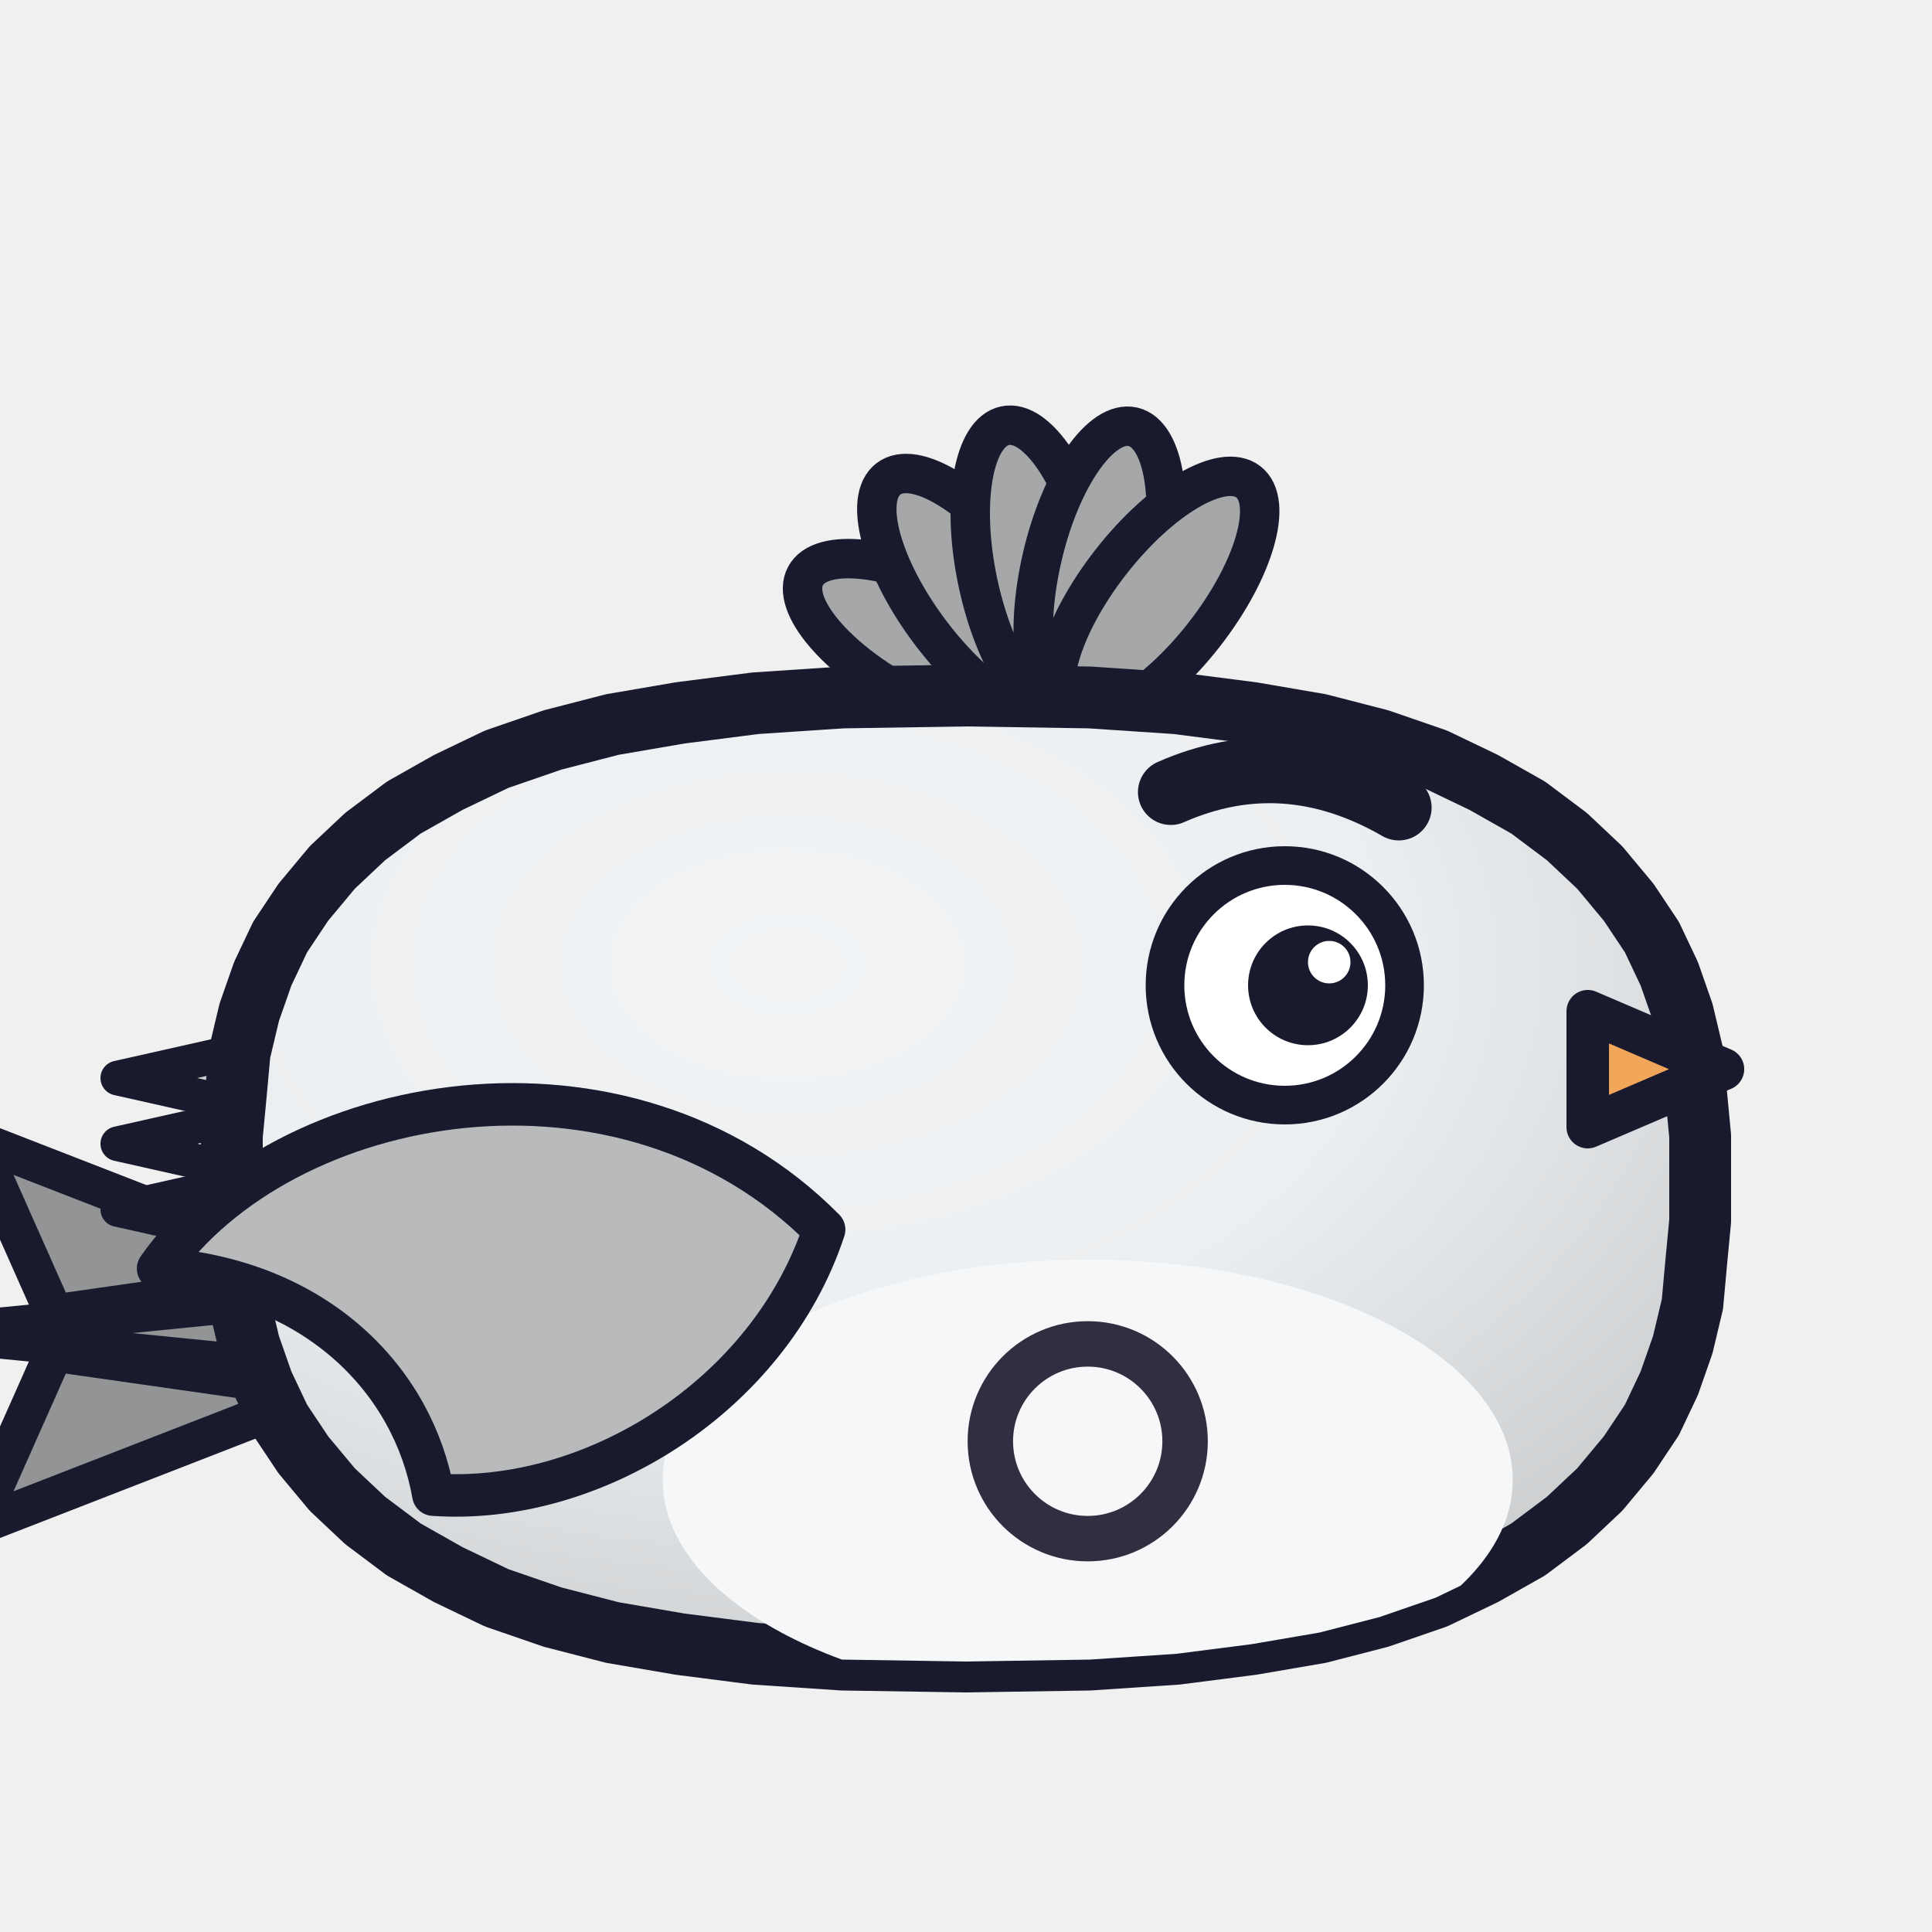
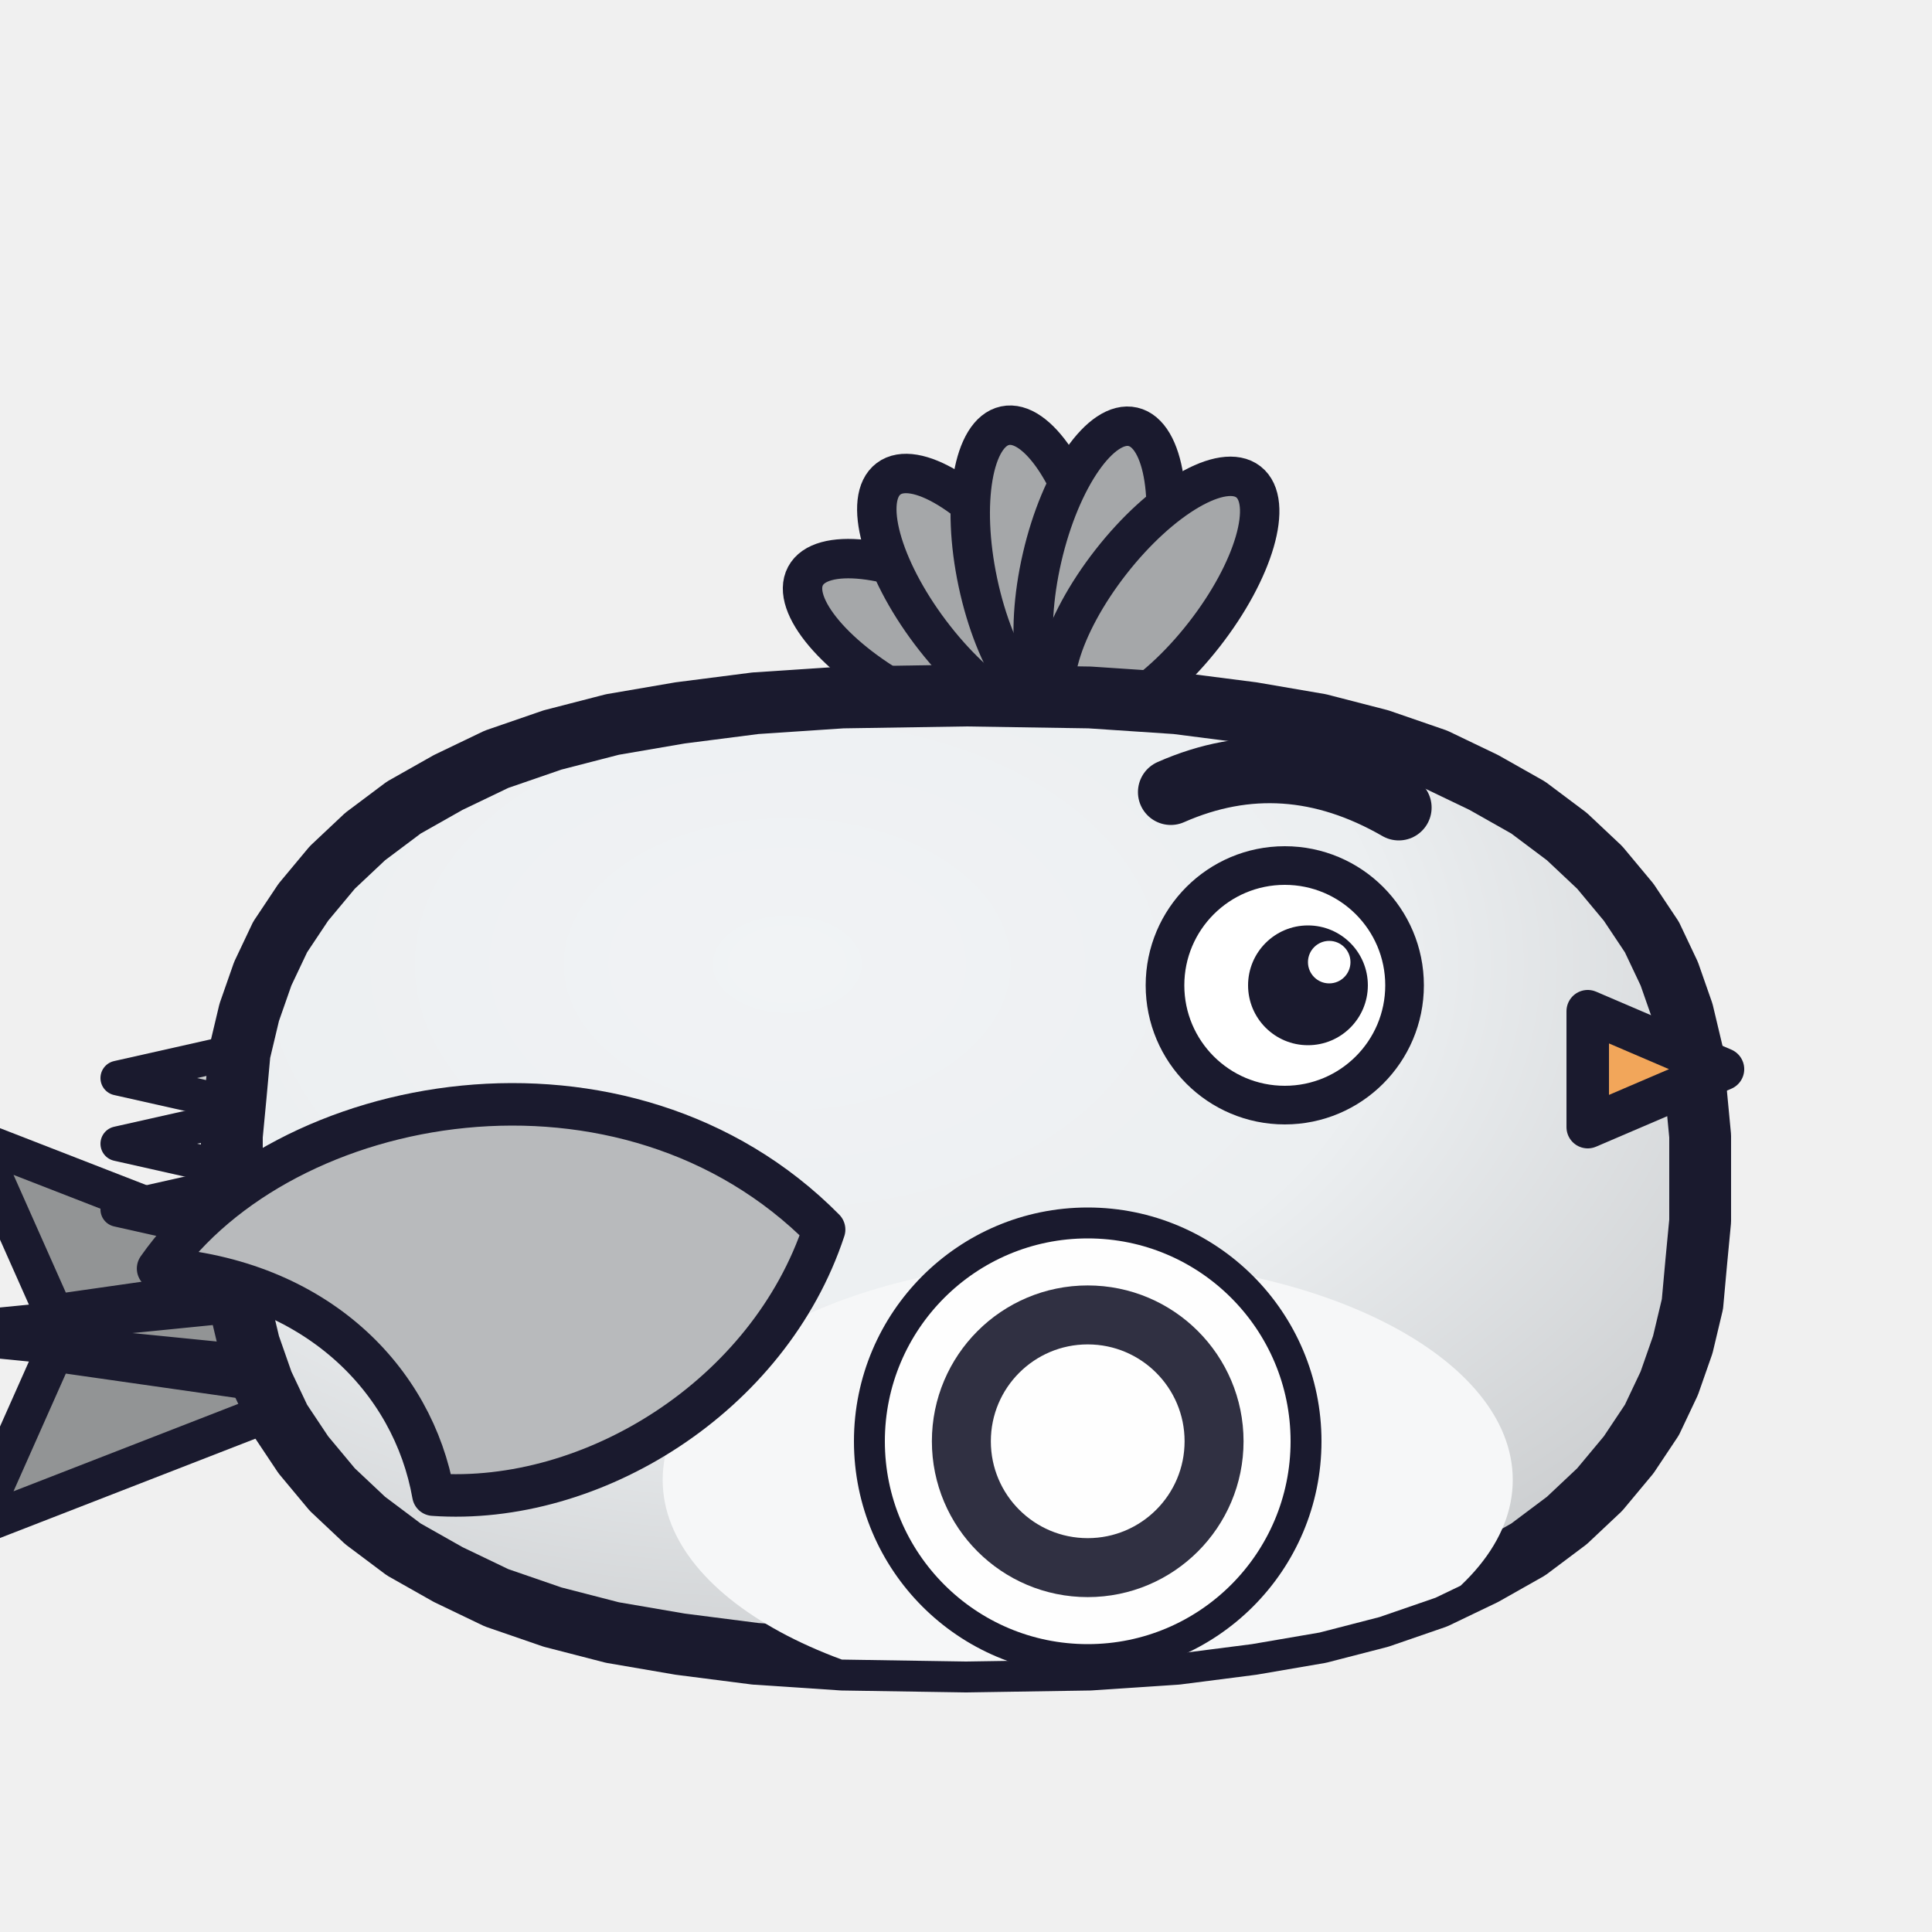
- <svg xmlns="http://www.w3.org/2000/svg" viewBox="0 0 100 100" data-kind="color" data-color="white" data-side-frame="2" data-ver="5" data-character="구름">
+ <svg xmlns="http://www.w3.org/2000/svg" viewBox="0 0 100 100" data-kind="color" data-color="white" data-side-frame="2" data-ver="7a" data-character="구름">
  <defs>
    <radialGradient id="gswhite" cx="38%" cy="28%" r="80%">
      <stop offset="0" stop-color="#F1F3F5" />
      <stop offset=".5" stop-color="#ECEFF1" />
      <stop offset="1" stop-color="#C9CBCD" />
    </radialGradient>
    <clipPath id="cswhite">
      <path d="M50 36 56.4 36.1 60.9 36.4 64.8 36.9 68.3 37.5 71.4 38.3 74.3 39.3 76.8 40.5 79.1 41.8 81.1 43.3 82.8 44.9 84.3 46.7 85.5 48.5 86.4 50.4 87.1 52.4 87.6 54.5 87.8 56.7 88 58.8 88 61 88 63.2 87.8 65.3 87.6 67.5 87.1 69.6 86.4 71.6 85.5 73.5 84.3 75.3 82.8 77.1 81.1 78.7 79.1 80.2 76.8 81.5 74.3 82.7 71.4 83.7 68.3 84.5 64.8 85.1 60.9 85.6 56.4 85.9 50 86 43.6 85.9 39.1 85.6 35.2 85.1 31.7 84.5 28.6 83.7 25.7 82.7 23.2 81.5 20.9 80.2 18.9 78.7 17.2 77.1 15.7 75.3 14.5 73.5 13.6 71.6 12.9 69.6 12.4 67.5 12.2 65.3 12 63.2 12 61 12 58.8 12.2 56.7 12.4 54.5 12.9 52.4 13.6 50.4 14.5 48.5 15.7 46.7 17.2 44.9 18.9 43.3 20.9 41.8 23.2 40.5 25.7 39.3 28.6 38.3 31.7 37.5 35.2 36.9 39.1 36.4 43.6 36.1Z" />
    </clipPath>
  </defs>
  <g fill="#929495" stroke="#1A1A2E" stroke-width="2" stroke-linejoin="round">
    <path d="M16.8 66 L-1.2 59 L2.8 68Z" />
    <path d="M16.8 72 L-1.2 79 L2.8 70Z" />
    <path d="M16.8 67 L-3.2 69 L16.8 71Z" />
  </g>
  <g transform="translate(55.2 37) rotate(-12) scale(.85)">
    <ellipse cx="0" cy="-9" rx="3.6" ry="9" transform="rotate(-50)" fill="#A5A7A9" stroke="#1A1A2E" stroke-width="2.4" stroke-linejoin="round" />
    <ellipse cx="0" cy="-9" rx="3.6" ry="9" transform="rotate(-25)" fill="#A5A7A9" stroke="#1A1A2E" stroke-width="2.4" stroke-linejoin="round" />
    <ellipse cx="0" cy="-9" rx="3.6" ry="9" transform="rotate(0)" fill="#A5A7A9" stroke="#1A1A2E" stroke-width="2.4" stroke-linejoin="round" />
    <ellipse cx="0" cy="-9" rx="3.6" ry="9" transform="rotate(25)" fill="#A5A7A9" stroke="#1A1A2E" stroke-width="2.4" stroke-linejoin="round" />
    <ellipse cx="0" cy="-9" rx="3.6" ry="9" transform="rotate(50)" fill="#A5A7A9" stroke="#1A1A2E" stroke-width="2.4" stroke-linejoin="round" />
  </g>
  <path transform="translate(0 -2)" d="M14.1 56 L6.1 57.8 L14.1 59.6Z" fill="#CBCECF" stroke="#1A1A2E" stroke-width="1.8" stroke-linejoin="round" />
  <path transform="translate(0 -2)" d="M14.1 59.4 L6.1 61.2 L14.1 63Z" fill="#CBCECF" stroke="#1A1A2E" stroke-width="1.8" stroke-linejoin="round" />
  <path transform="translate(0 -2)" d="M14.1 62.8 L6.1 64.6 L14.1 66.4Z" fill="#CBCECF" stroke="#1A1A2E" stroke-width="1.8" stroke-linejoin="round" />
  <path d="M50 36 56.4 36.1 60.9 36.4 64.8 36.9 68.3 37.5 71.4 38.3 74.3 39.3 76.8 40.5 79.1 41.8 81.1 43.3 82.8 44.9 84.3 46.7 85.5 48.5 86.4 50.4 87.1 52.4 87.6 54.5 87.8 56.7 88 58.8 88 61 88 63.2 87.8 65.3 87.6 67.5 87.1 69.6 86.4 71.6 85.5 73.5 84.3 75.3 82.8 77.1 81.1 78.7 79.1 80.2 76.8 81.5 74.3 82.7 71.4 83.7 68.3 84.5 64.8 85.1 60.9 85.6 56.4 85.9 50 86 43.6 85.9 39.1 85.6 35.2 85.1 31.7 84.5 28.6 83.7 25.7 82.7 23.2 81.5 20.9 80.2 18.9 78.7 17.2 77.1 15.7 75.3 14.5 73.5 13.6 71.6 12.9 69.6 12.4 67.5 12.2 65.3 12 63.2 12 61 12 58.8 12.2 56.7 12.4 54.5 12.9 52.4 13.6 50.4 14.5 48.5 15.7 46.7 17.2 44.9 18.9 43.3 20.9 41.8 23.2 40.5 25.7 39.3 28.6 38.3 31.7 37.5 35.2 36.9 39.1 36.4 43.6 36.1Z" fill="url(#gswhite)" stroke="#1A1A2E" stroke-width="3.2" stroke-linejoin="round" />
  <g clip-path="url(#cswhite)">
    <ellipse cx="56.3" cy="76.6" rx="22" ry="11.4" fill="#F6F7F8" />
  </g>
-   <g transform="translate(56.3 74.6) scale(0.336) translate(-50 -50)">
+   <circle cx="56.3" cy="74.6" r="11.3" fill="#FFFFFF" fill-opacity=".92" stroke="#1A1A2E" stroke-width="1.6" />
+   <g transform="translate(56.3 74.6) scale(0.436) translate(-50 -50)">
    <circle cx="50" cy="50" r="15" fill="none" stroke="#1A1A2E" stroke-opacity=".9" stroke-width="7" />
  </g>
  <path d="M72.4 41.8 Q66.5 38.4 60.6 41" fill="none" stroke="#1A1A2E" stroke-width="3.4" stroke-linecap="round" />
  <circle cx="66.5" cy="51" r="6.2" fill="#fff" stroke="#1A1A2E" stroke-width="2" />
  <circle cx="67.7" cy="51" r="3.1" fill="#1A1A2E" />
  <circle cx="68.8" cy="49.8" r="1.1" fill="#fff" />
  <path d="M82.181 52.34 L89.181 55.34 L82.181 58.34Z" fill="#F2A65A" stroke="#1A1A2E" stroke-width="2.2" stroke-linejoin="round" />
  <path d="M82.181 52.34 L89.181 55.34 L82.181 58.34Z" fill="none" stroke="#fff" stroke-opacity=".0" />
  <g transform="rotate(-10 46.3 63)">
    <path d="M46.3 63 C38 51 20 51 12 59 C20 61 24 67 24 73 C32 75 42 71 46.3 63Z" transform="translate(-3.7 0)" fill="#B8BABC" stroke="#1A1A2E" stroke-width="2.2" stroke-linejoin="round" />
  </g>
</svg>
